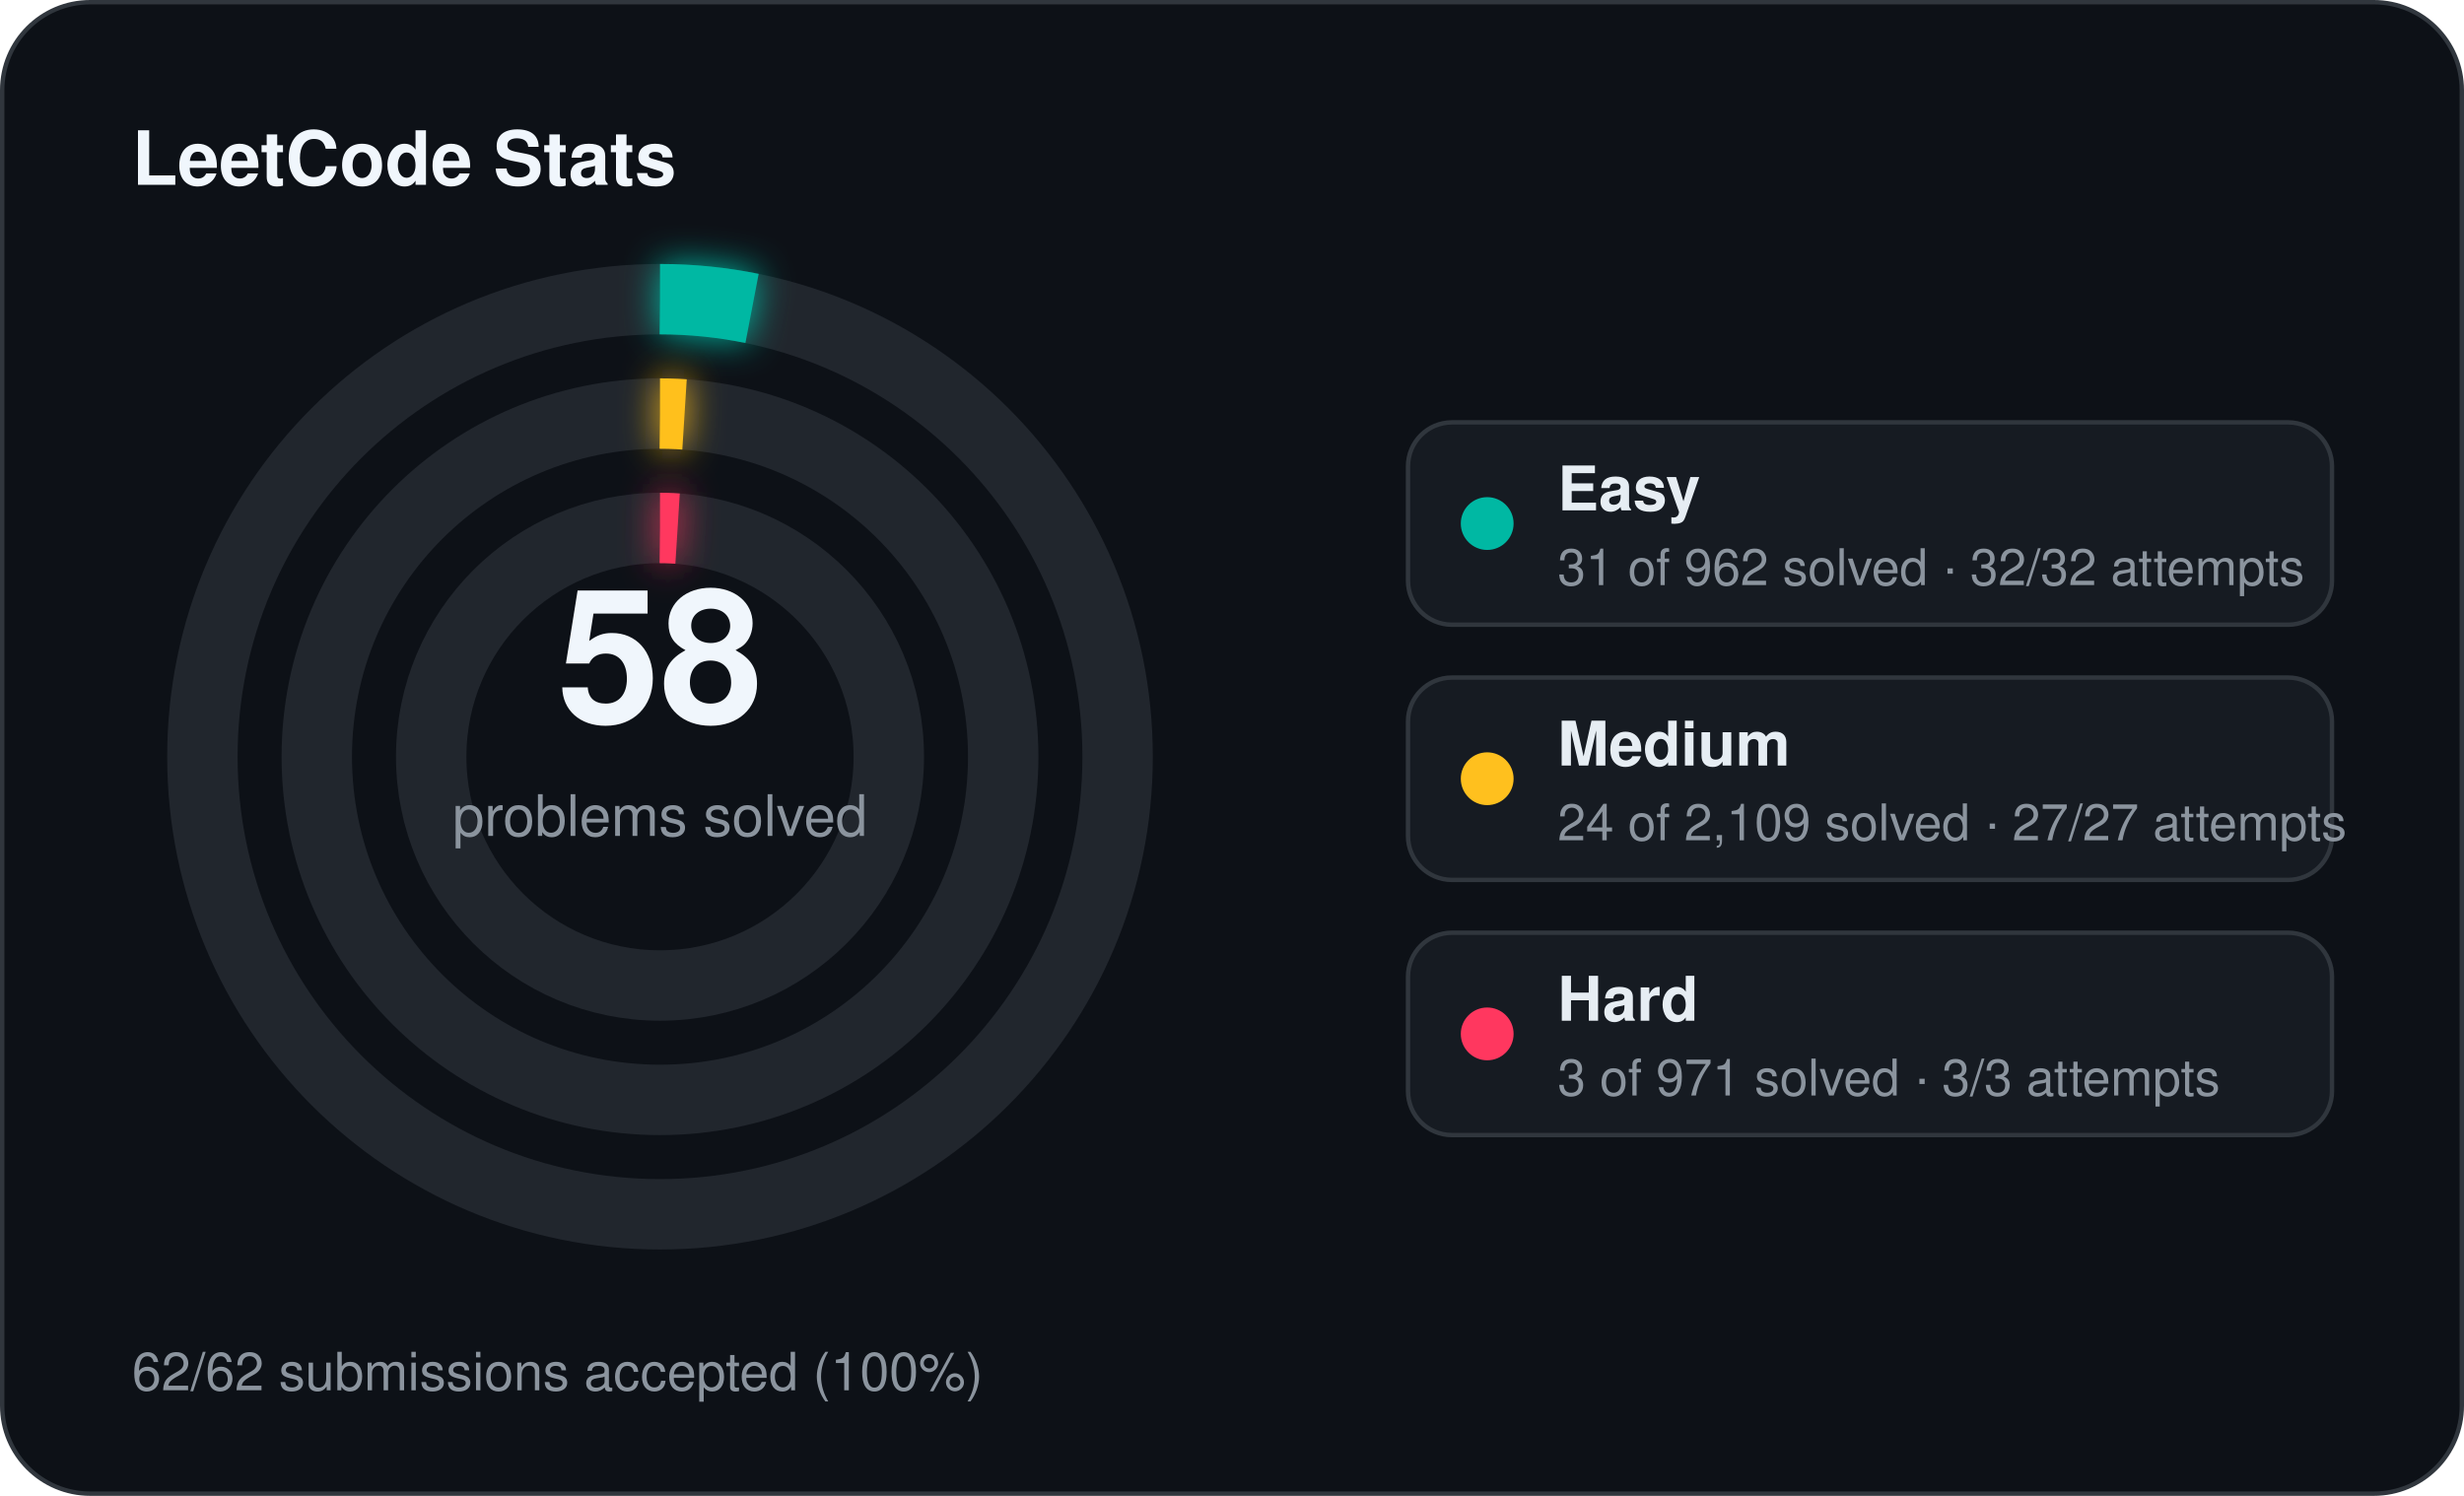
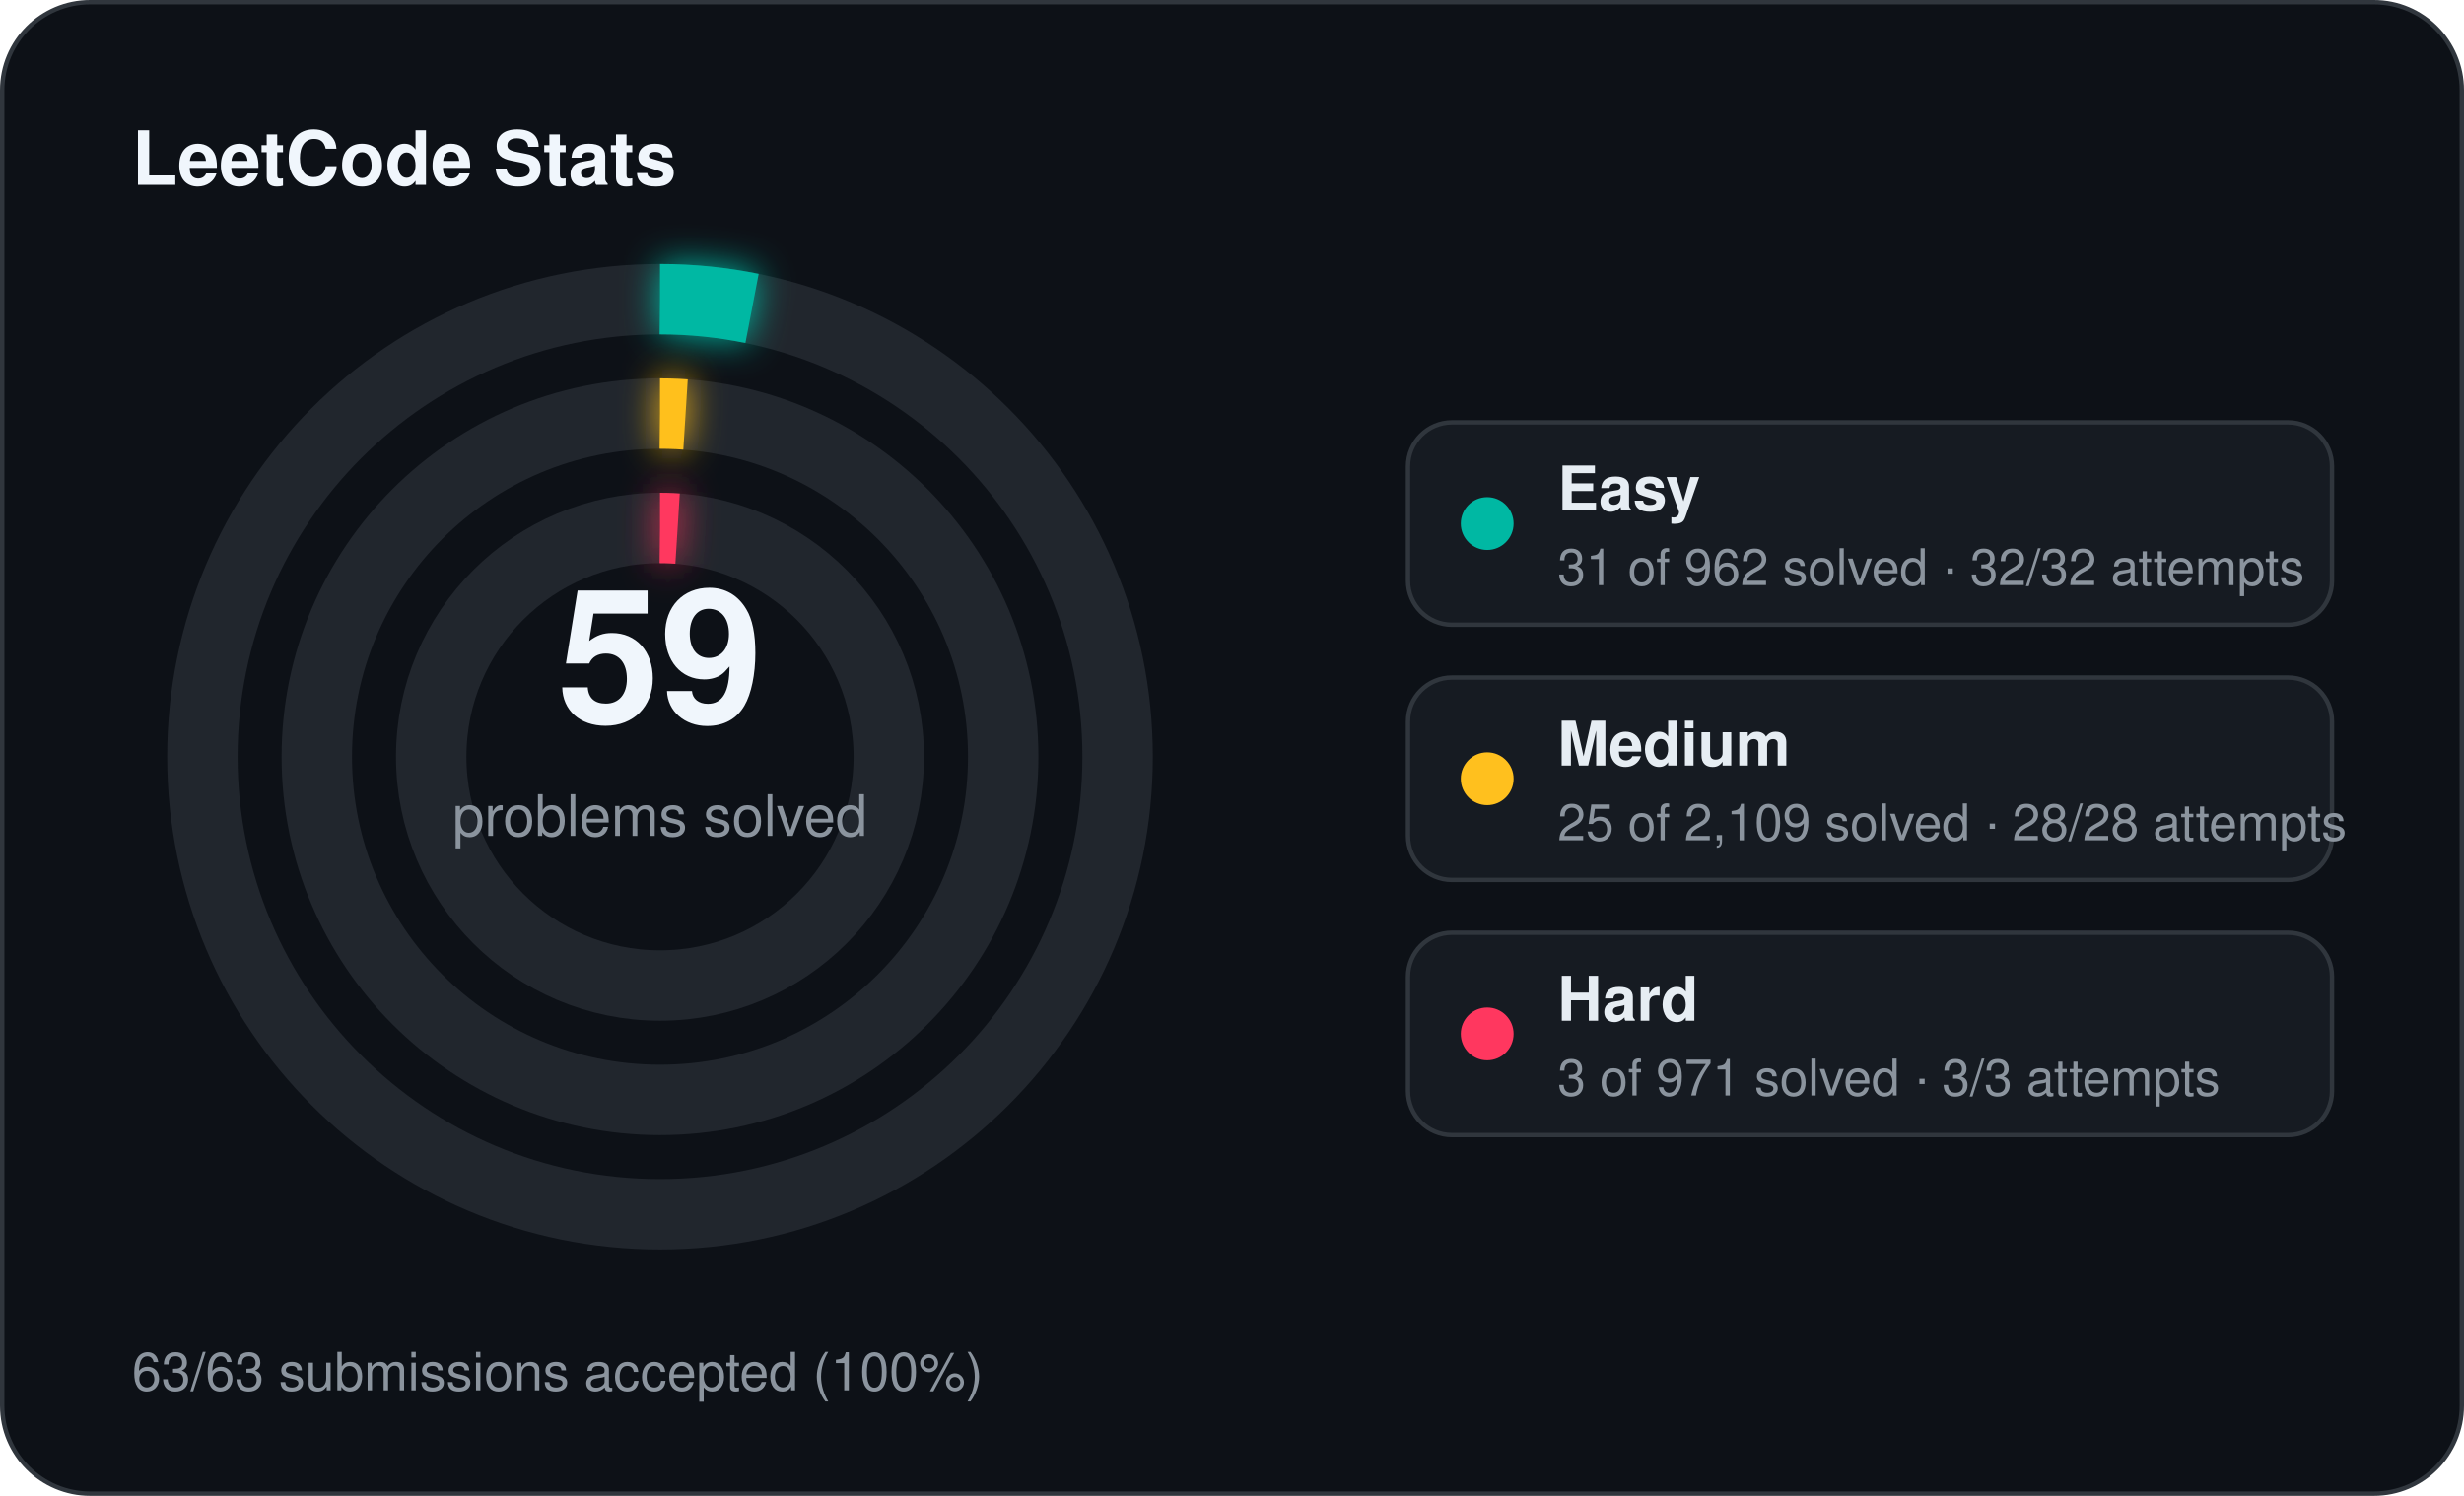
<svg xmlns="http://www.w3.org/2000/svg" width="560" height="340" viewBox="0 0 560 340">
  <defs>
    <filter id="stats-glow" x="-60%" y="-60%" width="220%" height="220%">
      <feGaussianBlur stdDeviation="4" result="blur" />
      <feMerge>
        <feMergeNode in="blur" />
        <feMergeNode in="SourceGraphic" />
      </feMerge>
    </filter>
  </defs>
  <rect x="0.5" y="0.5" width="559" height="339" rx="20" fill="#0d1117" stroke="#30363d" stroke-width="1" />
  <text x="30" y="42" fill="#f0f6fc" font-family="Segoe UI, Helvetica, Arial, sans-serif" font-size="17" font-weight="700">LeetCode Stats</text>
  <circle cx="150" cy="172" r="104" fill="none" stroke="#21262d" stroke-width="16" />
  <circle cx="150" cy="172" r="104" fill="none" stroke="#00b8a3" stroke-width="16" stroke-linecap="butt" stroke-dasharray="21.06 653.45" transform="rotate(-90 150 172)" filter="url(#stats-glow)" />
  <circle cx="150" cy="172" r="78" fill="none" stroke="#21262d" stroke-width="16" />
-   <circle cx="150" cy="172" r="78" fill="none" stroke="#ffc01e" stroke-width="16" stroke-linecap="butt" stroke-dasharray="5.58 490.09" transform="rotate(-90 150 172)" filter="url(#stats-glow)" />
+   <circle cx="150" cy="172" r="78" fill="none" stroke="#ffc01e" stroke-width="16" stroke-linecap="butt" stroke-dasharray="5.81 490.09" transform="rotate(-90 150 172)" filter="url(#stats-glow)" />
  <circle cx="150" cy="172" r="52" fill="none" stroke="#21262d" stroke-width="16" />
  <circle cx="150" cy="172" r="52" fill="none" stroke="#ff375f" stroke-width="16" stroke-linecap="butt" stroke-dasharray="4.00 326.73" transform="rotate(-90 150 172)" filter="url(#stats-glow)" />
-   <text x="150" y="164" text-anchor="middle" fill="#f0f6fc" font-family="Segoe UI, Helvetica, Arial, sans-serif" font-size="42" font-weight="700">58</text>
+   <text x="150" y="164" text-anchor="middle" fill="#f0f6fc" font-family="Segoe UI, Helvetica, Arial, sans-serif" font-size="42" font-weight="700">59</text>
  <text x="150" y="190" text-anchor="middle" fill="#8b949e" font-family="Segoe UI, Helvetica, Arial, sans-serif" font-size="13">problems solved</text>
  <rect x="320" y="96" width="210" height="46" rx="10" fill="#161b22" stroke="#30363d" stroke-width="1" />
  <circle cx="338" cy="119" r="6" fill="#00b8a3" />
  <text x="354" y="116" fill="#e6edf3" font-family="Segoe UI, Helvetica, Arial, sans-serif" font-size="14" font-weight="600">Easy</text>
  <text x="354" y="133" fill="#8b949e" font-family="Segoe UI, Helvetica, Arial, sans-serif" font-size="11.5">31 of 962 solved · 32/32 attempts</text>
  <rect x="320" y="154" width="210" height="46" rx="10" fill="#161b22" stroke="#30363d" stroke-width="1" />
  <circle cx="338" cy="177" r="6" fill="#ffc01e" />
  <text x="354" y="174" fill="#e6edf3" font-family="Segoe UI, Helvetica, Arial, sans-serif" font-size="14" font-weight="600">Medium</text>
-   <text x="354" y="191" fill="#8b949e" font-family="Segoe UI, Helvetica, Arial, sans-serif" font-size="11.5">24 of 2,109 solved · 27/27 attempts</text>
+   <text x="354" y="191" fill="#8b949e" font-family="Segoe UI, Helvetica, Arial, sans-serif" font-size="11.5">25 of 2,109 solved · 28/28 attempts</text>
  <rect x="320" y="212" width="210" height="46" rx="10" fill="#161b22" stroke="#30363d" stroke-width="1" />
  <circle cx="338" cy="235" r="6" fill="#ff375f" />
  <text x="354" y="232" fill="#e6edf3" font-family="Segoe UI, Helvetica, Arial, sans-serif" font-size="14" font-weight="600">Hard</text>
  <text x="354" y="249" fill="#8b949e" font-family="Segoe UI, Helvetica, Arial, sans-serif" font-size="11.5">3 of 971 solved · 3/3 attempts</text>
-   <text x="30" y="316" fill="#8b949e" font-family="Segoe UI, Helvetica, Arial, sans-serif" font-size="12">62/62 submissions accepted (100%)</text>
+   <text x="30" y="316" fill="#8b949e" font-family="Segoe UI, Helvetica, Arial, sans-serif" font-size="12">63/63 submissions accepted (100%)</text>
</svg>
